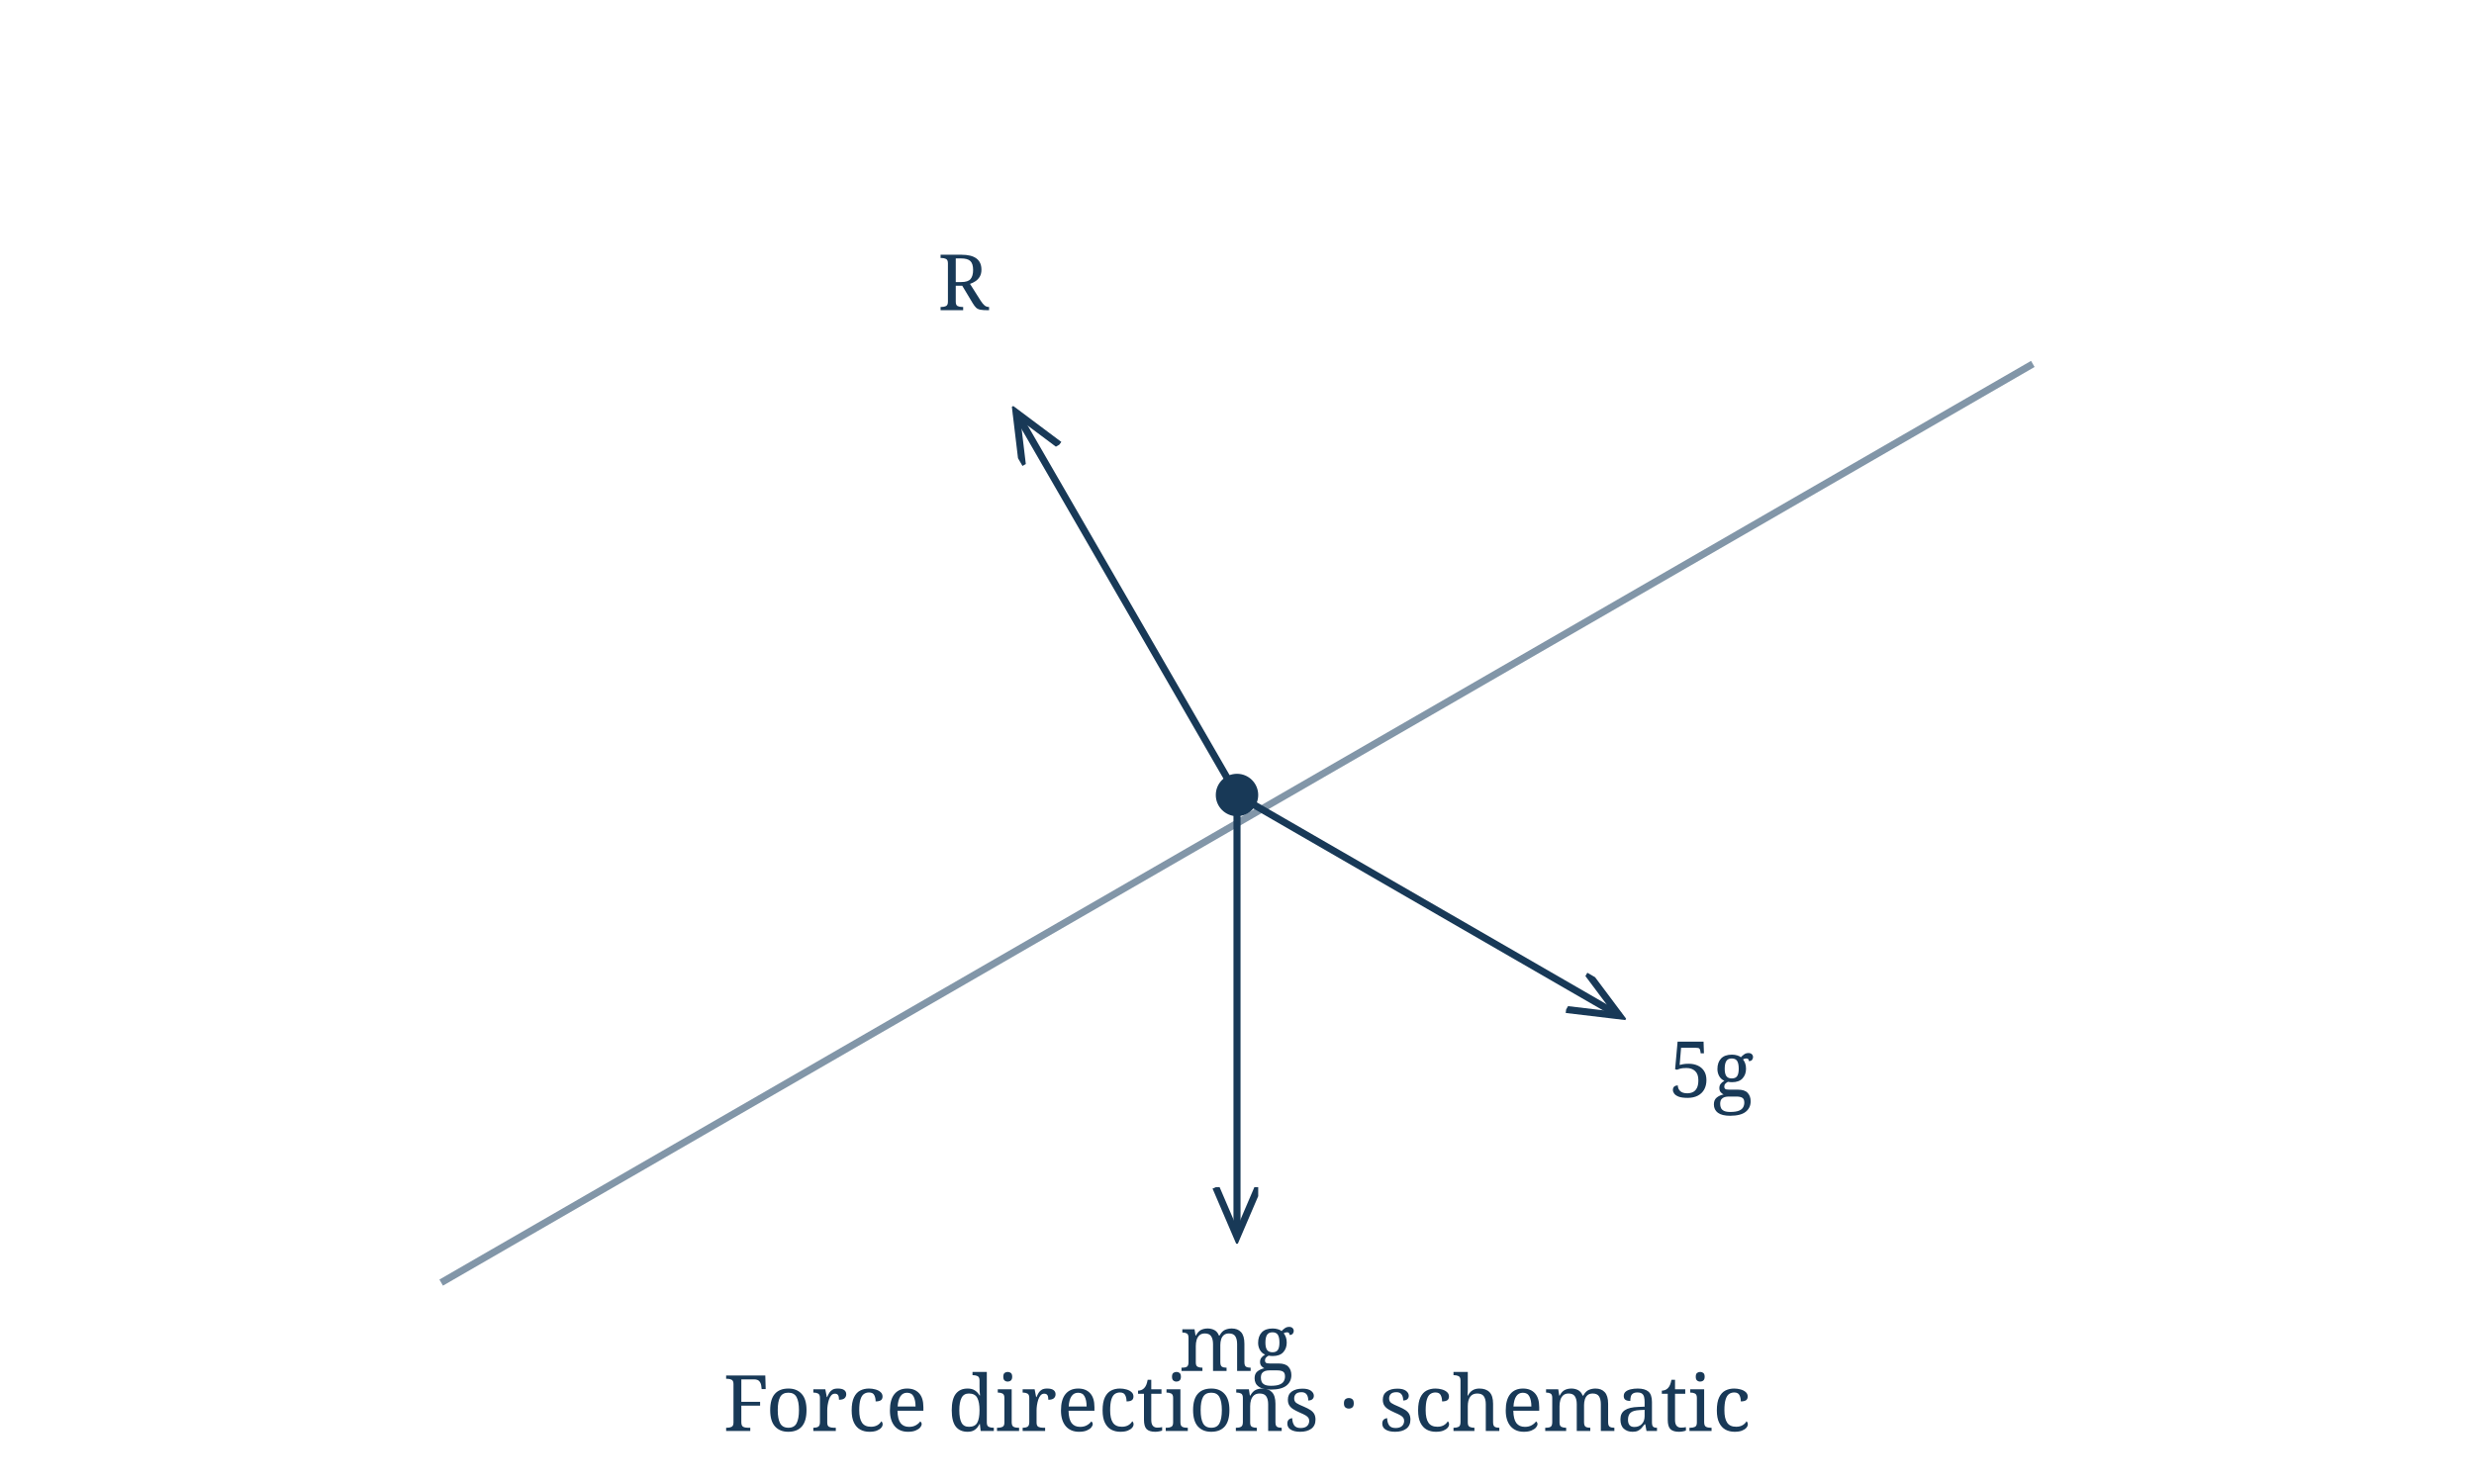
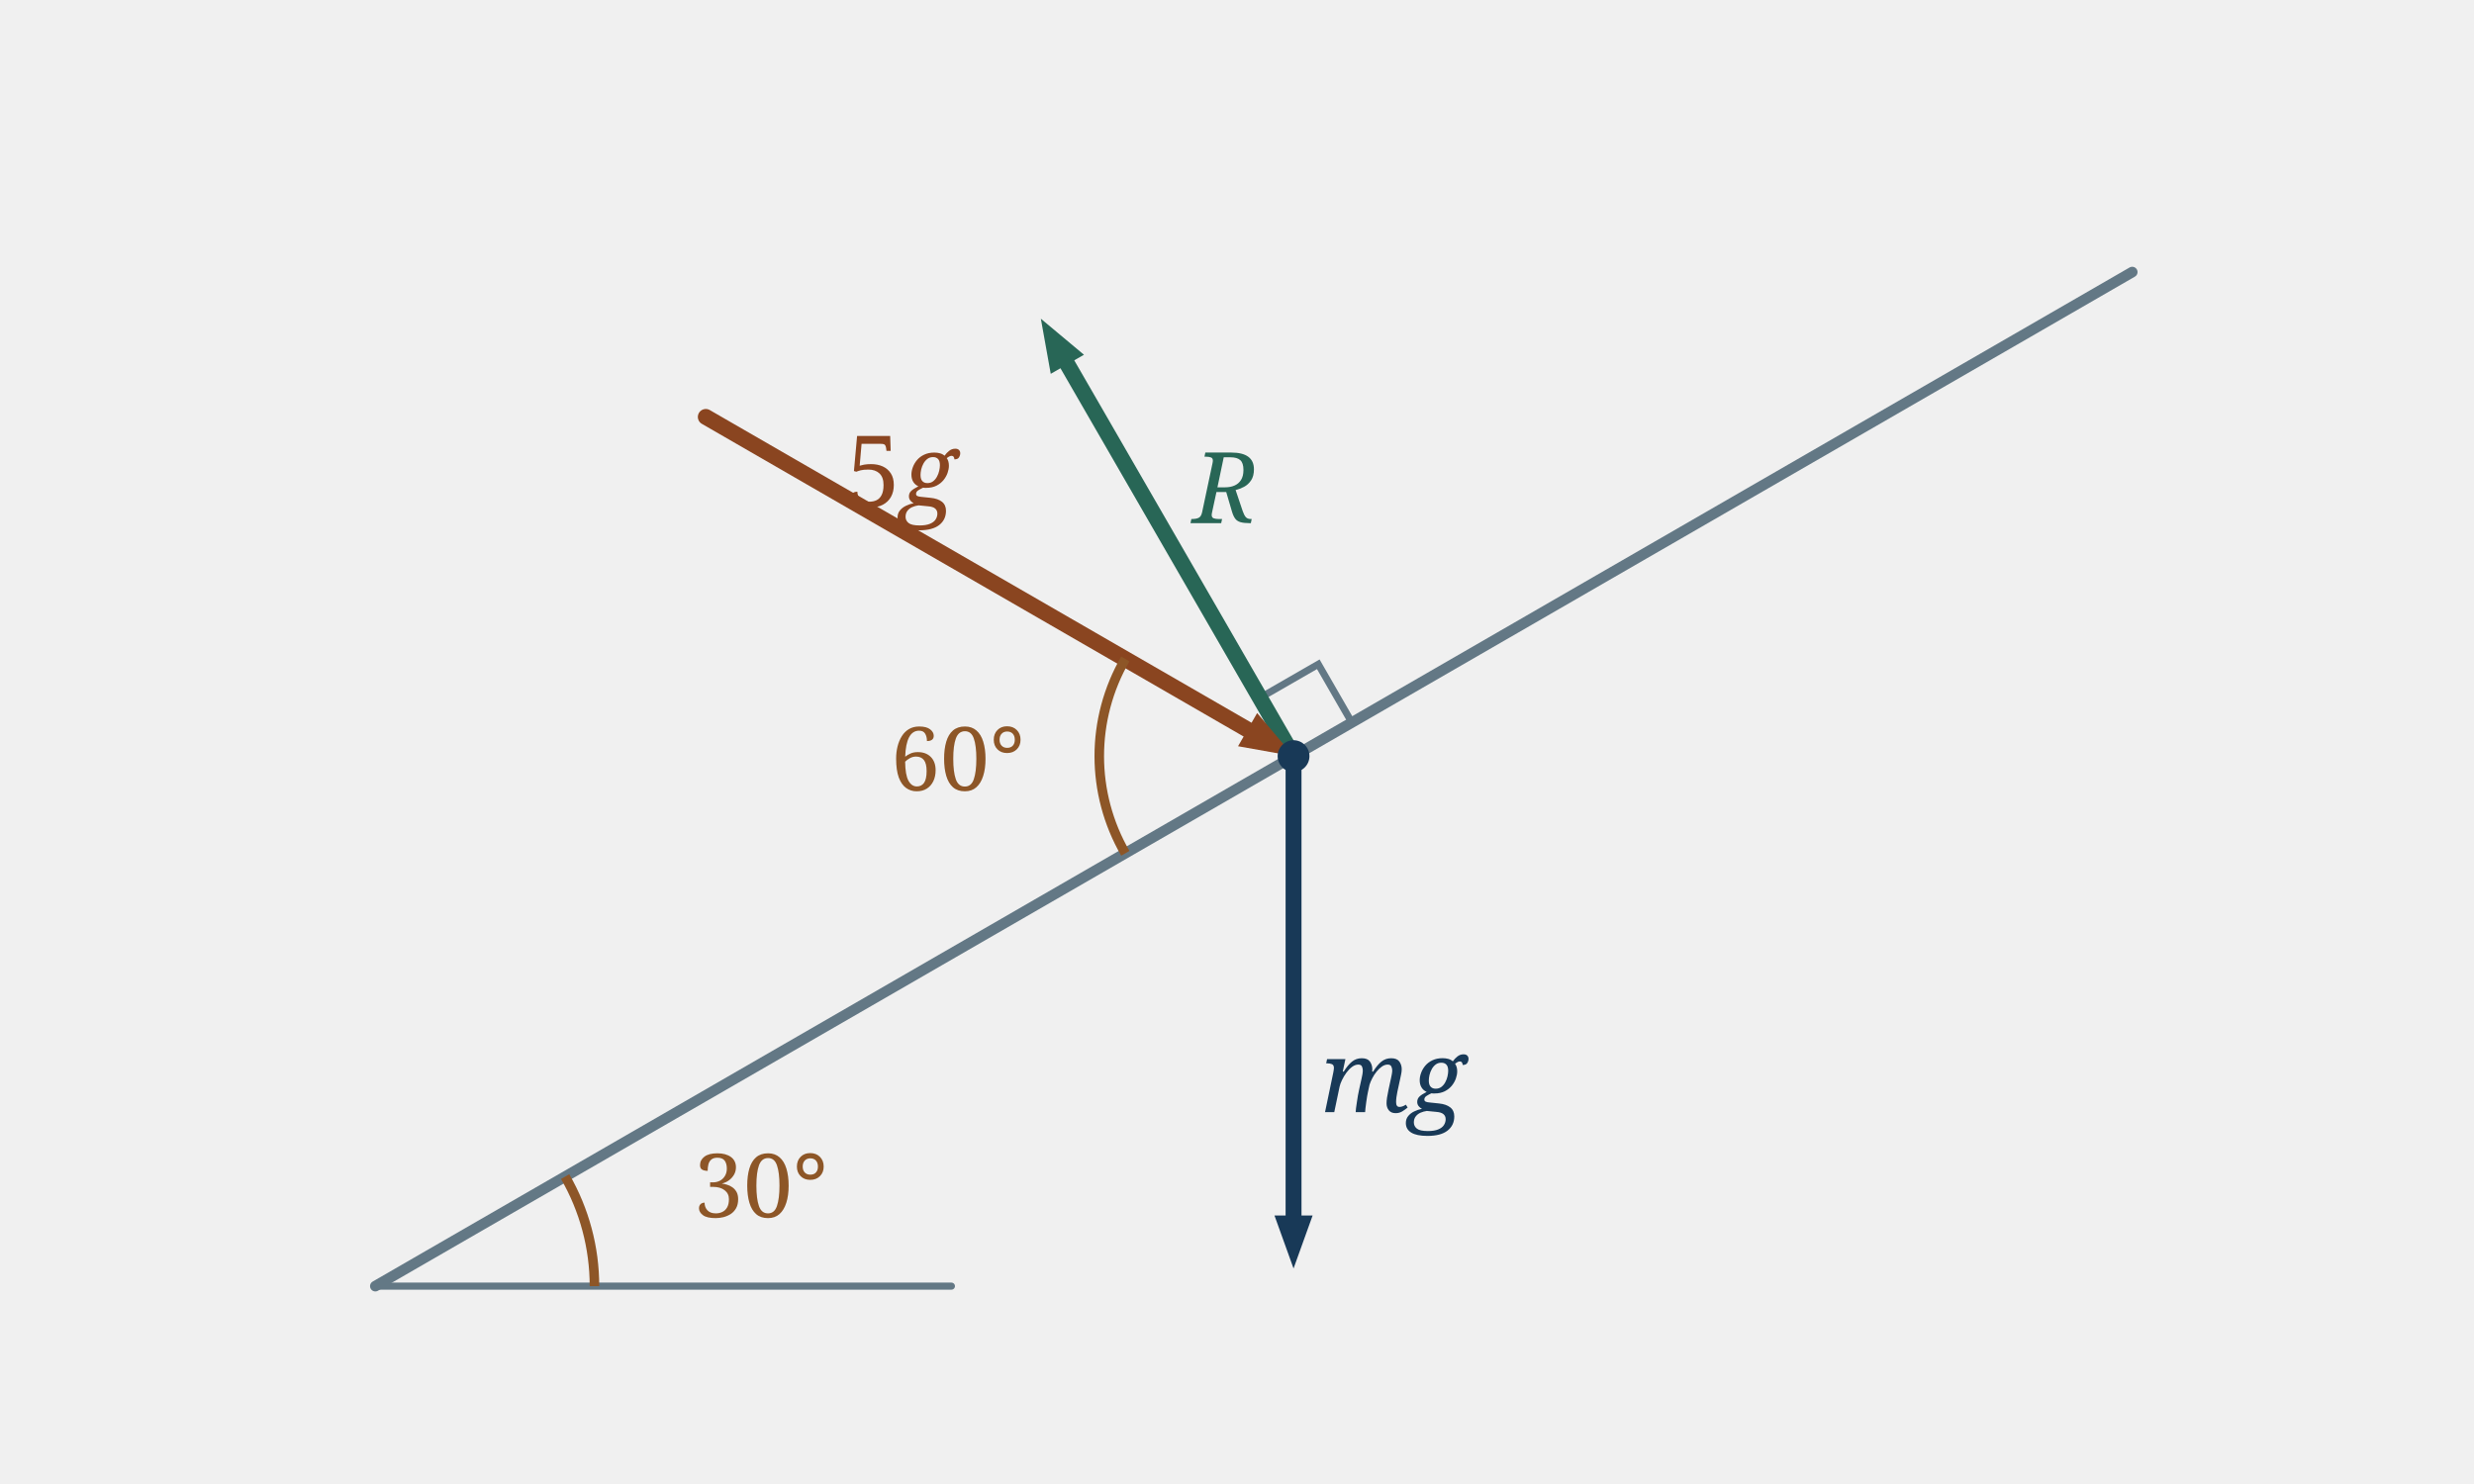
- <svg xmlns="http://www.w3.org/2000/svg" viewBox="0 0 700 420">
-   <defs>
-     <marker id="a" markerWidth="8" markerHeight="8" refX="7" refY="3" orient="auto">
-       <path d="M0 0L7 3L0 6" fill="none" stroke="#183957" />
-     </marker>
-   </defs>
-   <rect width="700" height="420" fill="white" />
-   <g font-family="Georgia,serif" font-size="22" fill="#183957" stroke-width="2">
-     <path d="M124.83 363.00L575.17 103.00" fill="none" stroke="#8296a8" />
-     <path d="M350.00 225.00L458.25 287.50" fill="none" stroke="#183957" marker-end="url(#a)" />
-     <text x="484.2" y="310.5" text-anchor="middle">5g</text>
-     <path d="M350.00 225.00L287.50 116.75" fill="none" stroke="#183957" marker-end="url(#a)" />
-     <text x="272.5" y="87.8" text-anchor="middle">R</text>
-     <path d="M350.00 225.00L350.00 350.00" fill="none" stroke="#183957" marker-end="url(#a)" />
-     <text x="350.0" y="388.0" text-anchor="middle">mg</text>
-     <circle cx="350" cy="225" r="6" fill="#183957" />
-     <text x="350.0" y="405.0" text-anchor="middle">Force directions · schematic</text>
-   </g>
+ <svg xmlns="http://www.w3.org/2000/svg" viewBox="0 0 700 420" role="img">
+   <path d="M106.2 364.0 L603.3 77.0" fill="none" stroke="#637885" stroke-width="3" stroke-linecap="round" />
+   <path d="M106.2 364.0 L269.2 364.0" fill="none" stroke="#637885" stroke-width="2" stroke-linecap="round" />
+   <path d="M168.2 364.0 A62 62 0 0 0 159.9 333.0" fill="none" stroke="#8d5627" stroke-width="2.7" />
+   <path d="M382.5 204.5 L373.0 188.0 L356.5 197.5" stroke="#637885" stroke-width="2" fill="none" />
+   <path d="M366.0 214.0 L302.0 103.1" fill="none" stroke="#286656" stroke-width="4.5" stroke-linecap="round" />
+   <path d="M294.5 90.2 L297.3 105.8 L306.7 100.4 Z" fill="#286656" />
+   <path d="M366.0 214.0 L366.0 344.0" fill="none" stroke="#183957" stroke-width="4.5" stroke-linecap="round" />
+   <path d="M366.0 359.0 L371.4 344.0 L360.6 344.0 Z" fill="#183957" />
+   <path d="M199.7 118.0 L353.0 206.5" fill="none" stroke="#8a4520" stroke-width="4.5" stroke-linecap="round" />
+   <path d="M366.0 214.0 L355.7 201.8 L350.3 211.2 Z" fill="#8a4520" />
+   <path d="M318.4 186.5 A55 55 0 0 0 318.4 241.5" fill="none" stroke="#8d5627" stroke-width="2.7" />
+   <circle cx="366" cy="214" r="4.5" fill="#183957" />
+   <text x="215.3" y="334.8" text-anchor="middle" dominant-baseline="central" font-family="Georgia, serif" font-size="25" fill="#8d5627">30°</text>
+   <text x="346.7" y="137.2" text-anchor="middle" dominant-baseline="central" font-family="Georgia, serif" font-size="28" fill="#286656">
+     <tspan font-style="italic">R</tspan>
+   </text>
+   <text x="394.0" y="303.9" text-anchor="middle" dominant-baseline="central" font-family="Georgia, serif" font-size="28" fill="#183957">
+     <tspan font-style="italic">mg</tspan>
+   </text>
+   <text x="254.9" y="132.5" text-anchor="middle" dominant-baseline="central" font-family="Georgia, serif" font-size="28" fill="#8a4520">5<tspan font-style="italic">g</tspan>
+   </text>
+   <text x="271.0" y="214.0" text-anchor="middle" dominant-baseline="central" font-family="Georgia, serif" font-size="25" fill="#8d5627">60°</text>
</svg>
